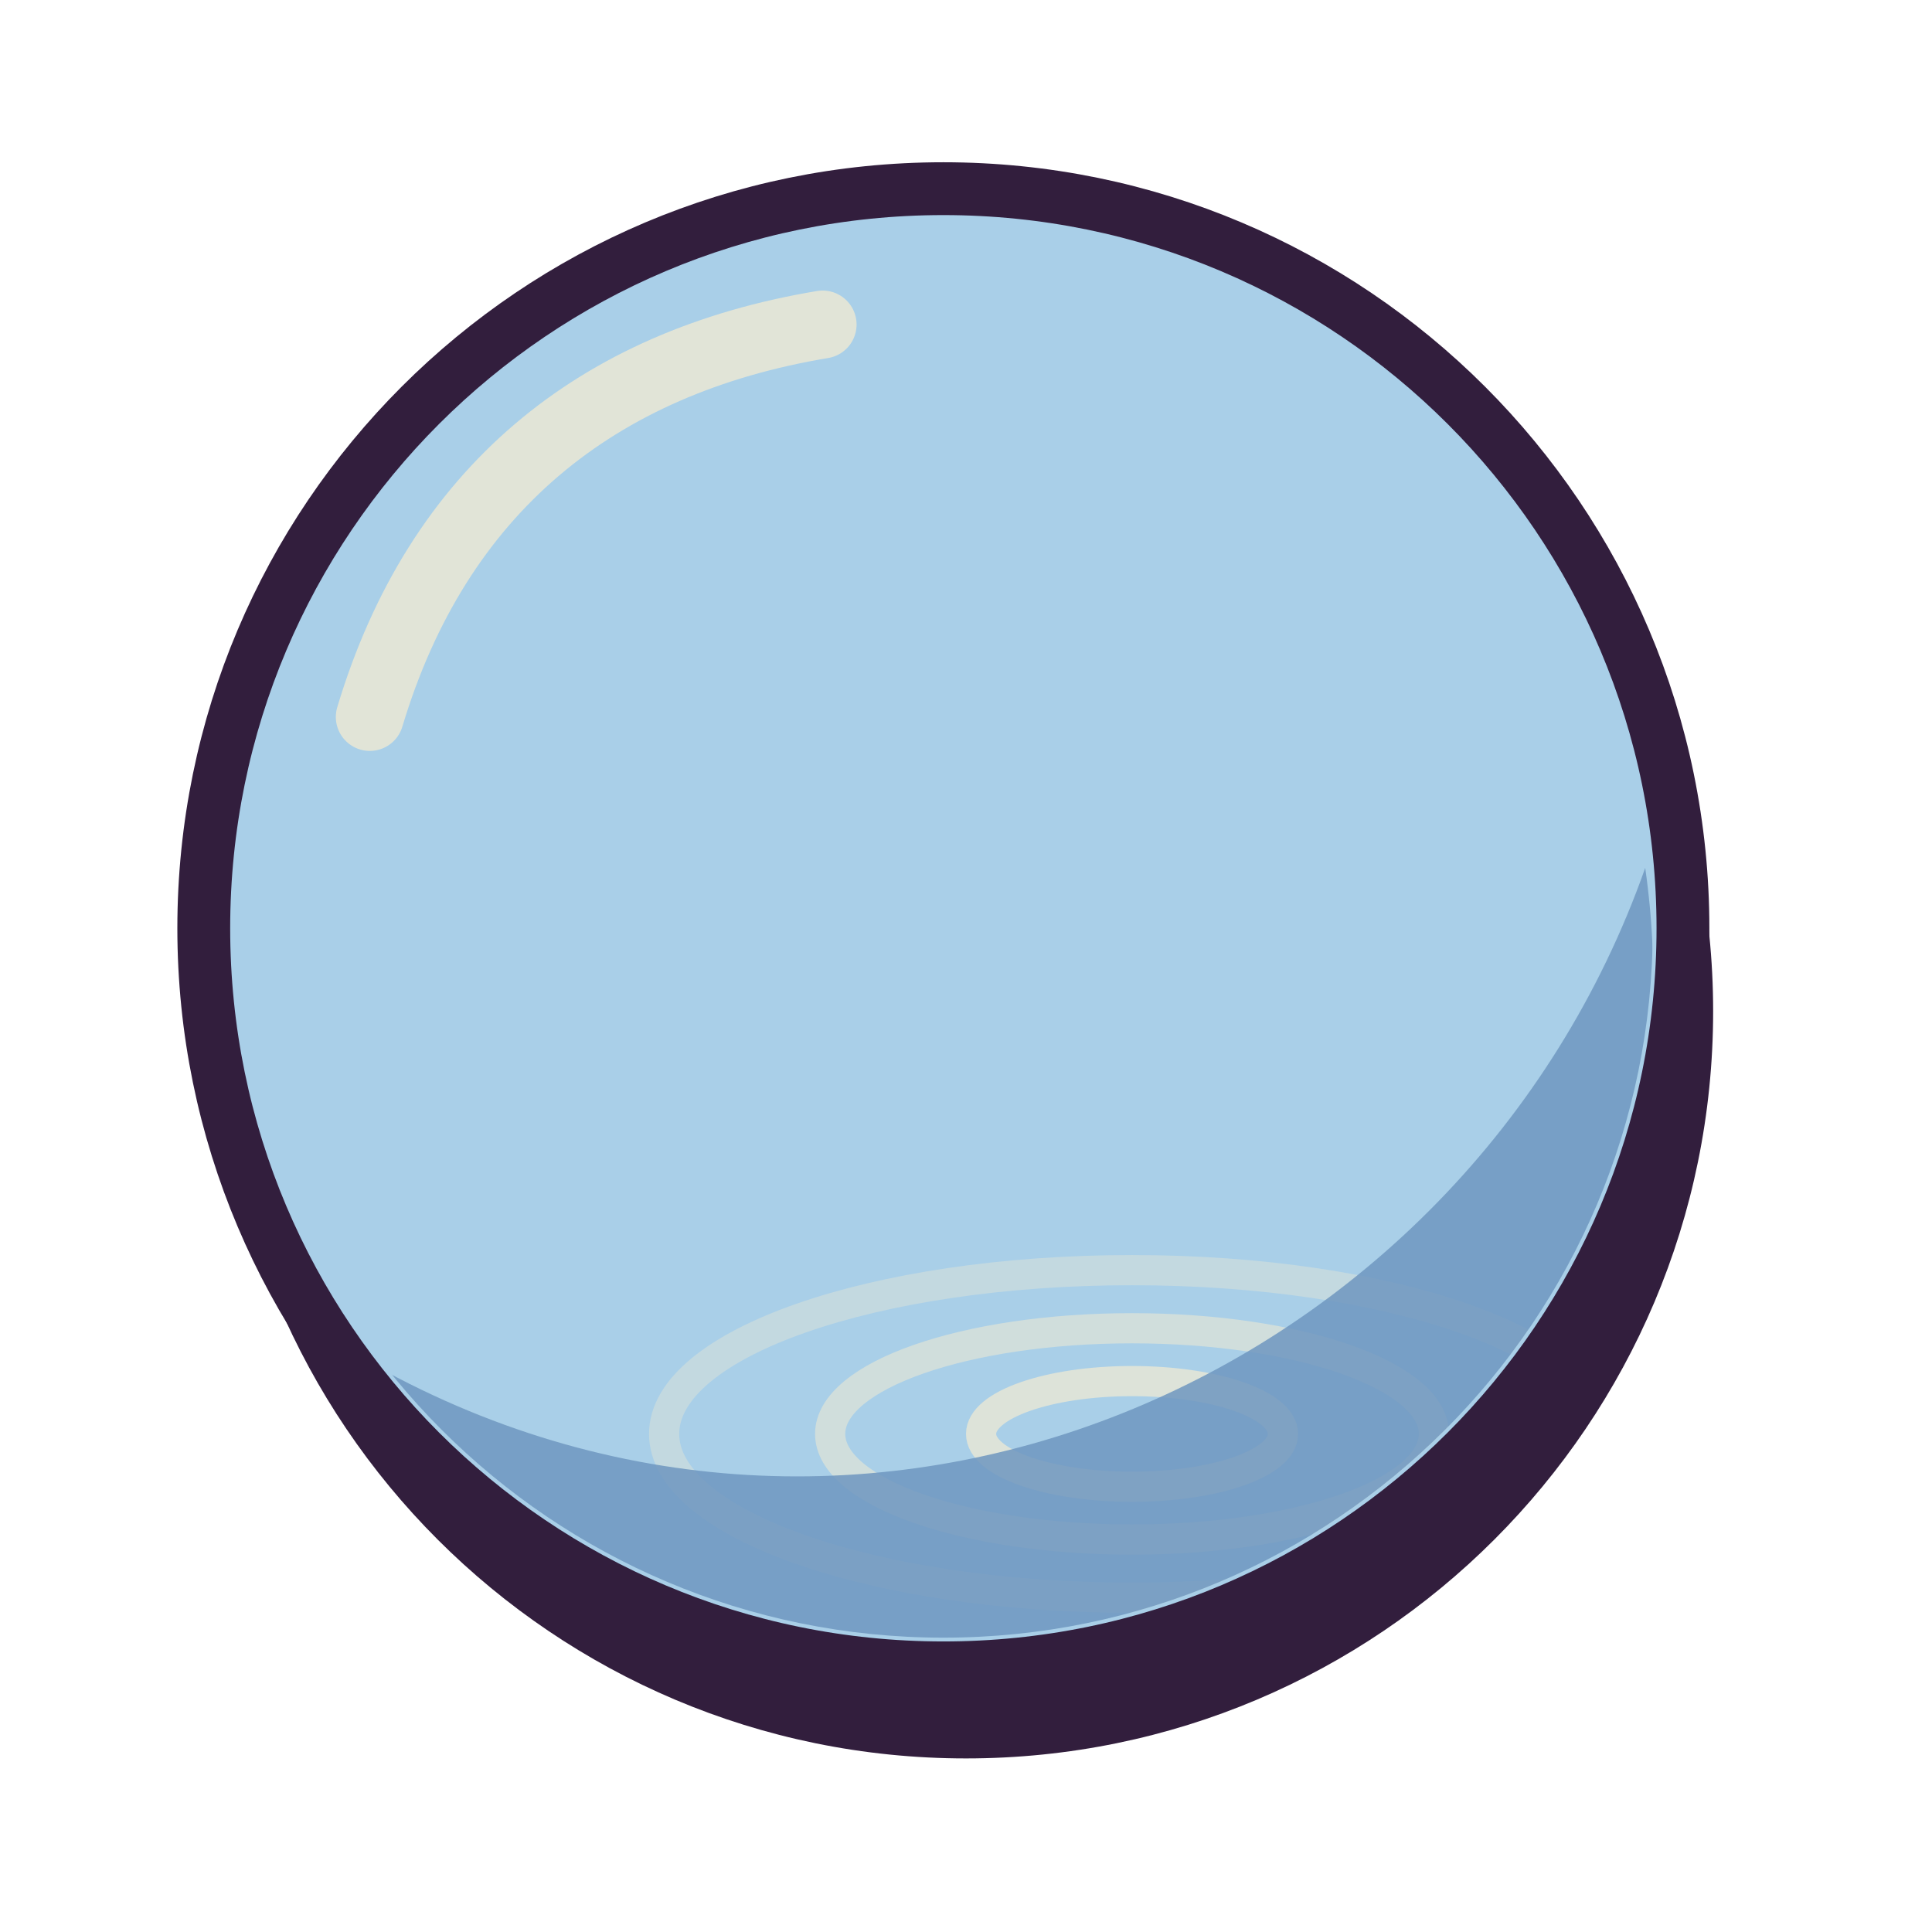
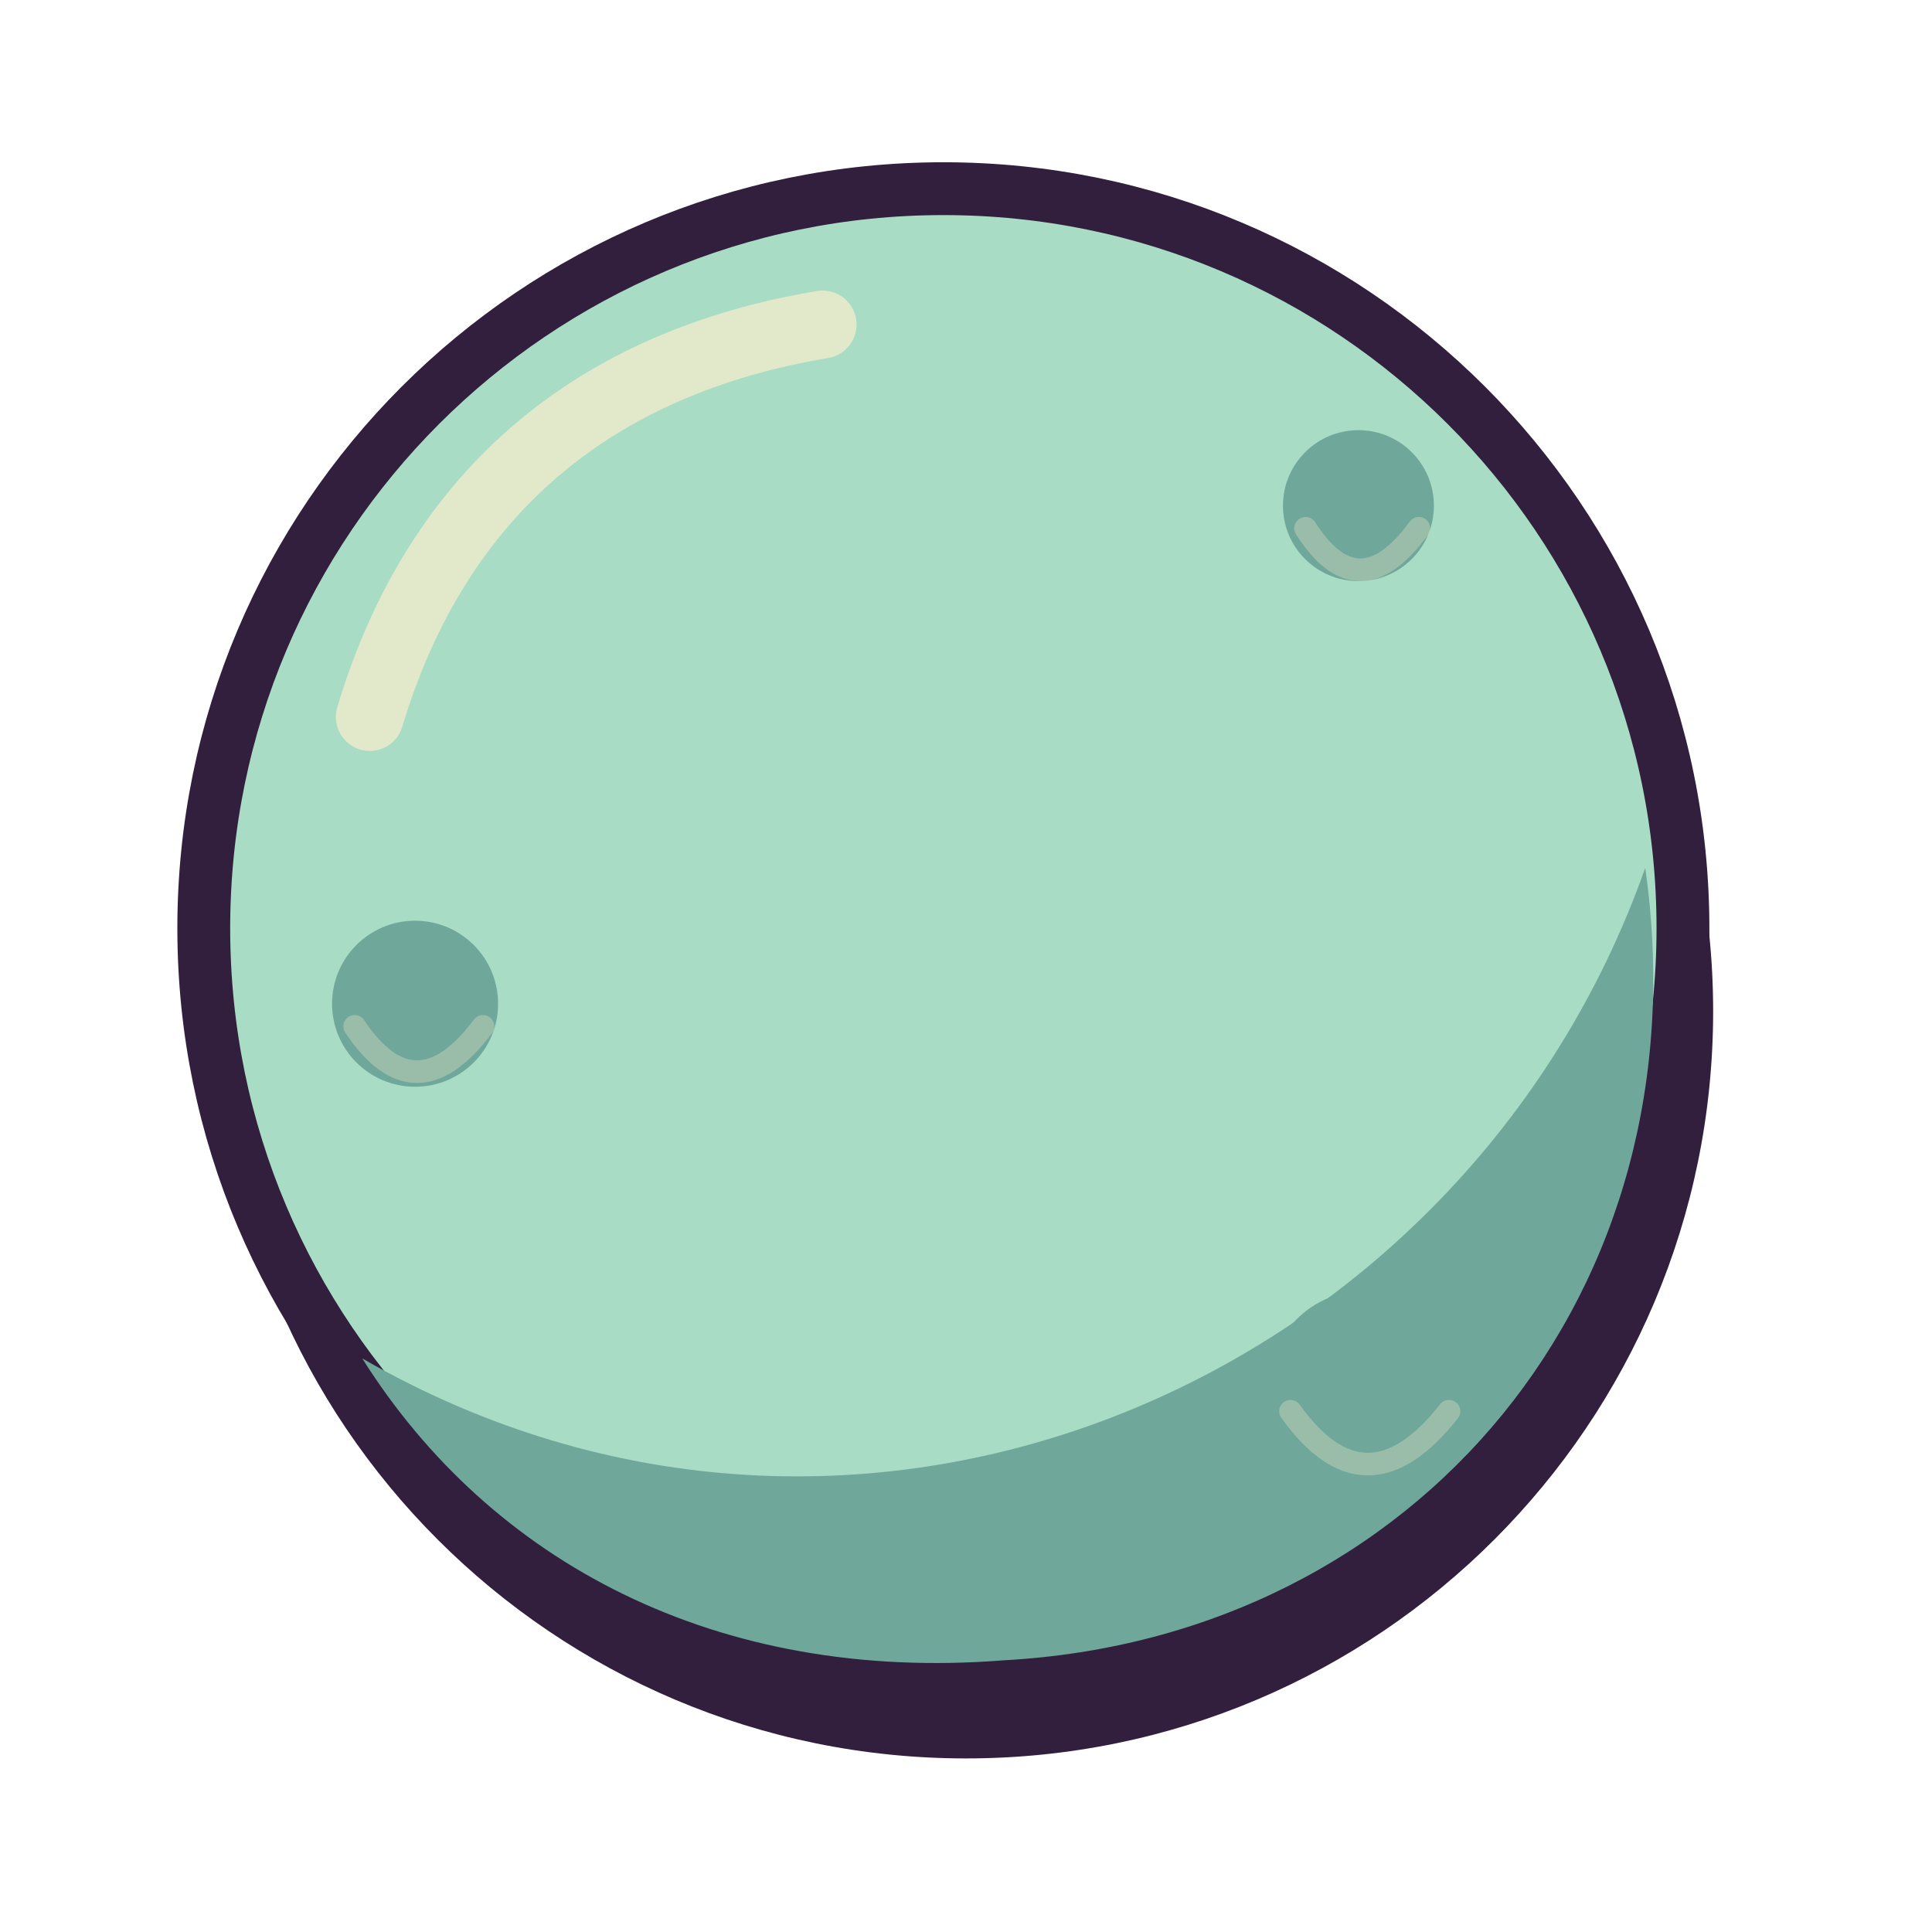
<svg xmlns="http://www.w3.org/2000/svg" width="256" height="256" viewBox="0 0 256 256">
-   <defs>
-     <clipPath id="d">
-       <circle cx="125" cy="123" r="94" />
-     </clipPath>
-   </defs>
  <circle cx="128" cy="134" r="99" fill="#321e3d" />
-   <circle cx="125" cy="123" r="98" fill="#A9CFE8" />
-   <g clip-path="url(#d)">
-     <ellipse cx="150" cy="190" rx="20" ry="7.0" fill="none" stroke="#fff0ce" stroke-width="4" opacity="0.6" />
-     <ellipse cx="150" cy="190" rx="40" ry="14.0" fill="none" stroke="#fff0ce" stroke-width="4" opacity="0.45" />
-     <ellipse cx="150" cy="190" rx="62" ry="21.7" fill="none" stroke="#fff0ce" stroke-width="4" opacity="0.3" />
-     <path d="M48 180C114 218 194 183 218 115C226 171 188 217 133 220C95 223 65 207 48 180Z" fill="#6F97BF" opacity=".85" />
-   </g>
+   <circle cx="125" cy="123" r="98" fill="#A8DCC4" stroke="#321e3d" stroke-width="7" />
+   <path d="M48 180C114 218 194 183 218 115C226 171 188 217 133 220C95 223 65 207 48 180Z" fill="#6FA79A" />
  <path d="M49 95C58 65 79 48 109 43" fill="none" stroke="#fff0ce" stroke-width="9" stroke-linecap="round" opacity=".65" />
-   <circle cx="125" cy="123" r="98" fill="none" stroke="#321e3d" stroke-width="7" />
+   <circle cx="55" cy="133" r="11" fill="#6FA79A" />
+   <path d="M47 136Q55 148 64 136" fill="none" stroke="#fff0ce" stroke-width="3" opacity=".3" stroke-linecap="round" />
+   <circle cx="180" cy="67" r="10" fill="#6FA79A" />
+   <path d="M173 70Q180 81 188 70" fill="none" stroke="#fff0ce" stroke-width="3" opacity=".3" stroke-linecap="round" />
+   <circle cx="181" cy="184" r="13" fill="#6FA79A" />
+   <path d="M171 187Q181 201 192 187" fill="none" stroke="#fff0ce" stroke-width="3" opacity=".3" stroke-linecap="round" />
</svg>
